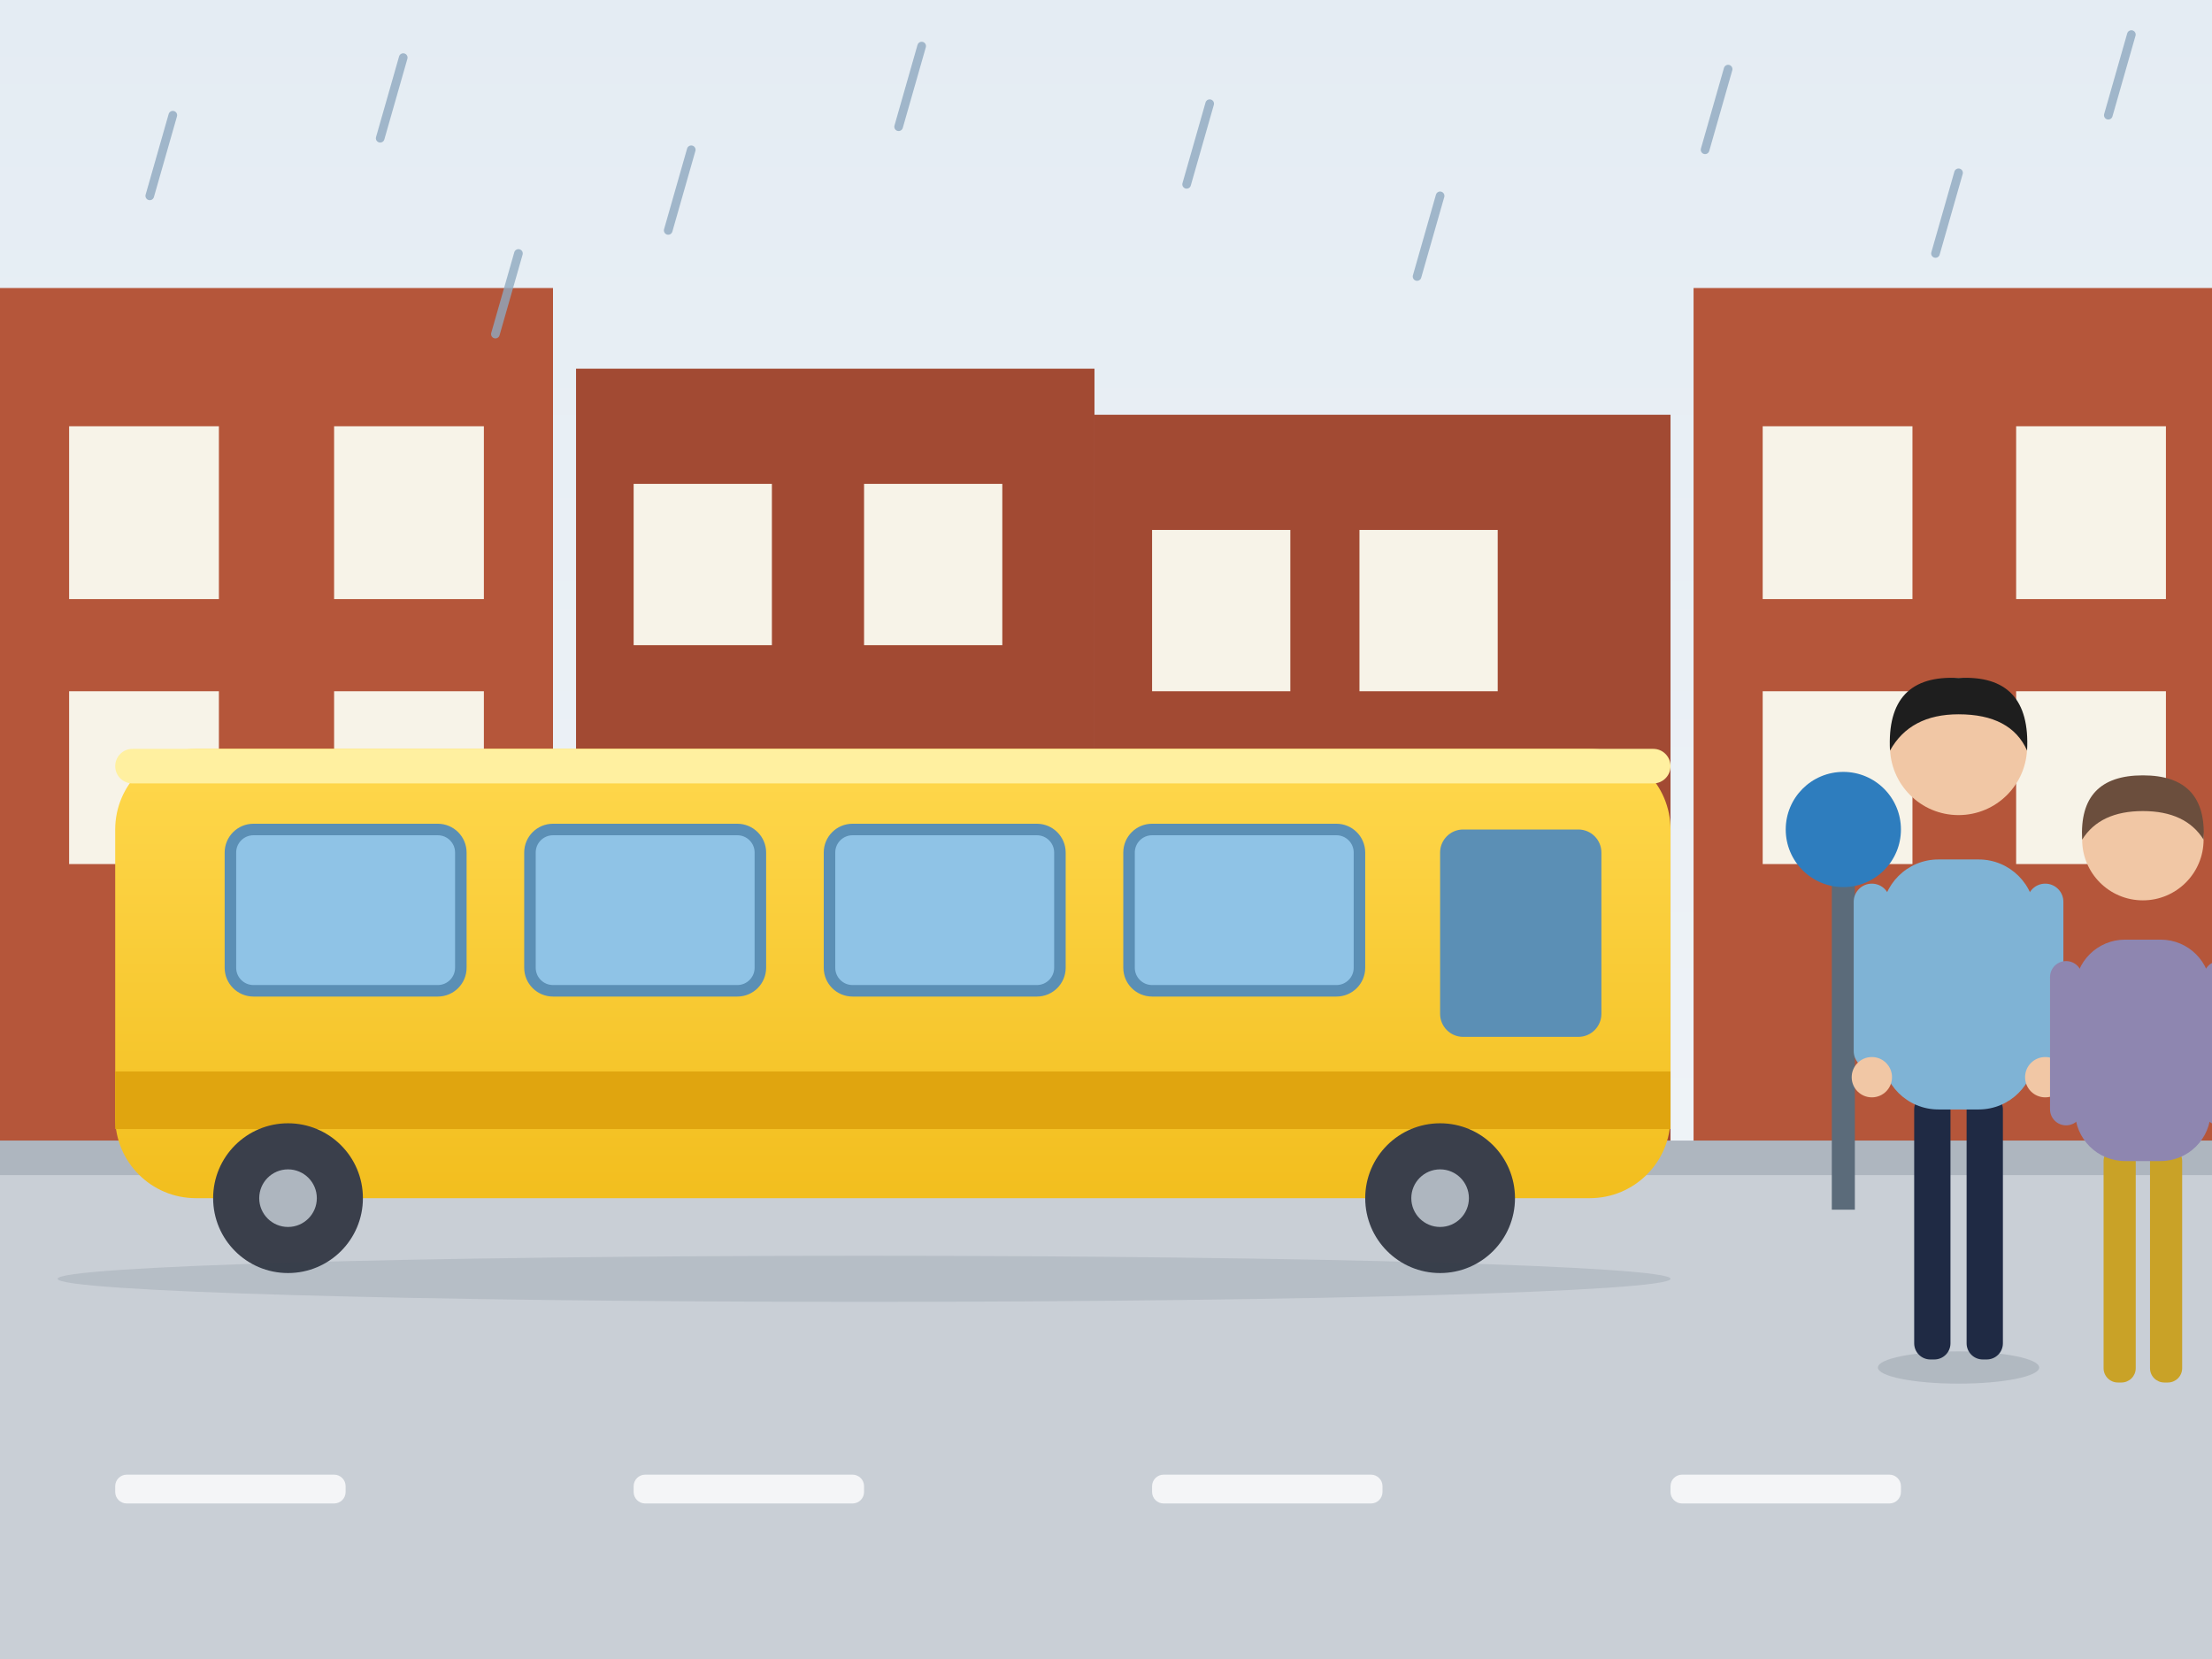
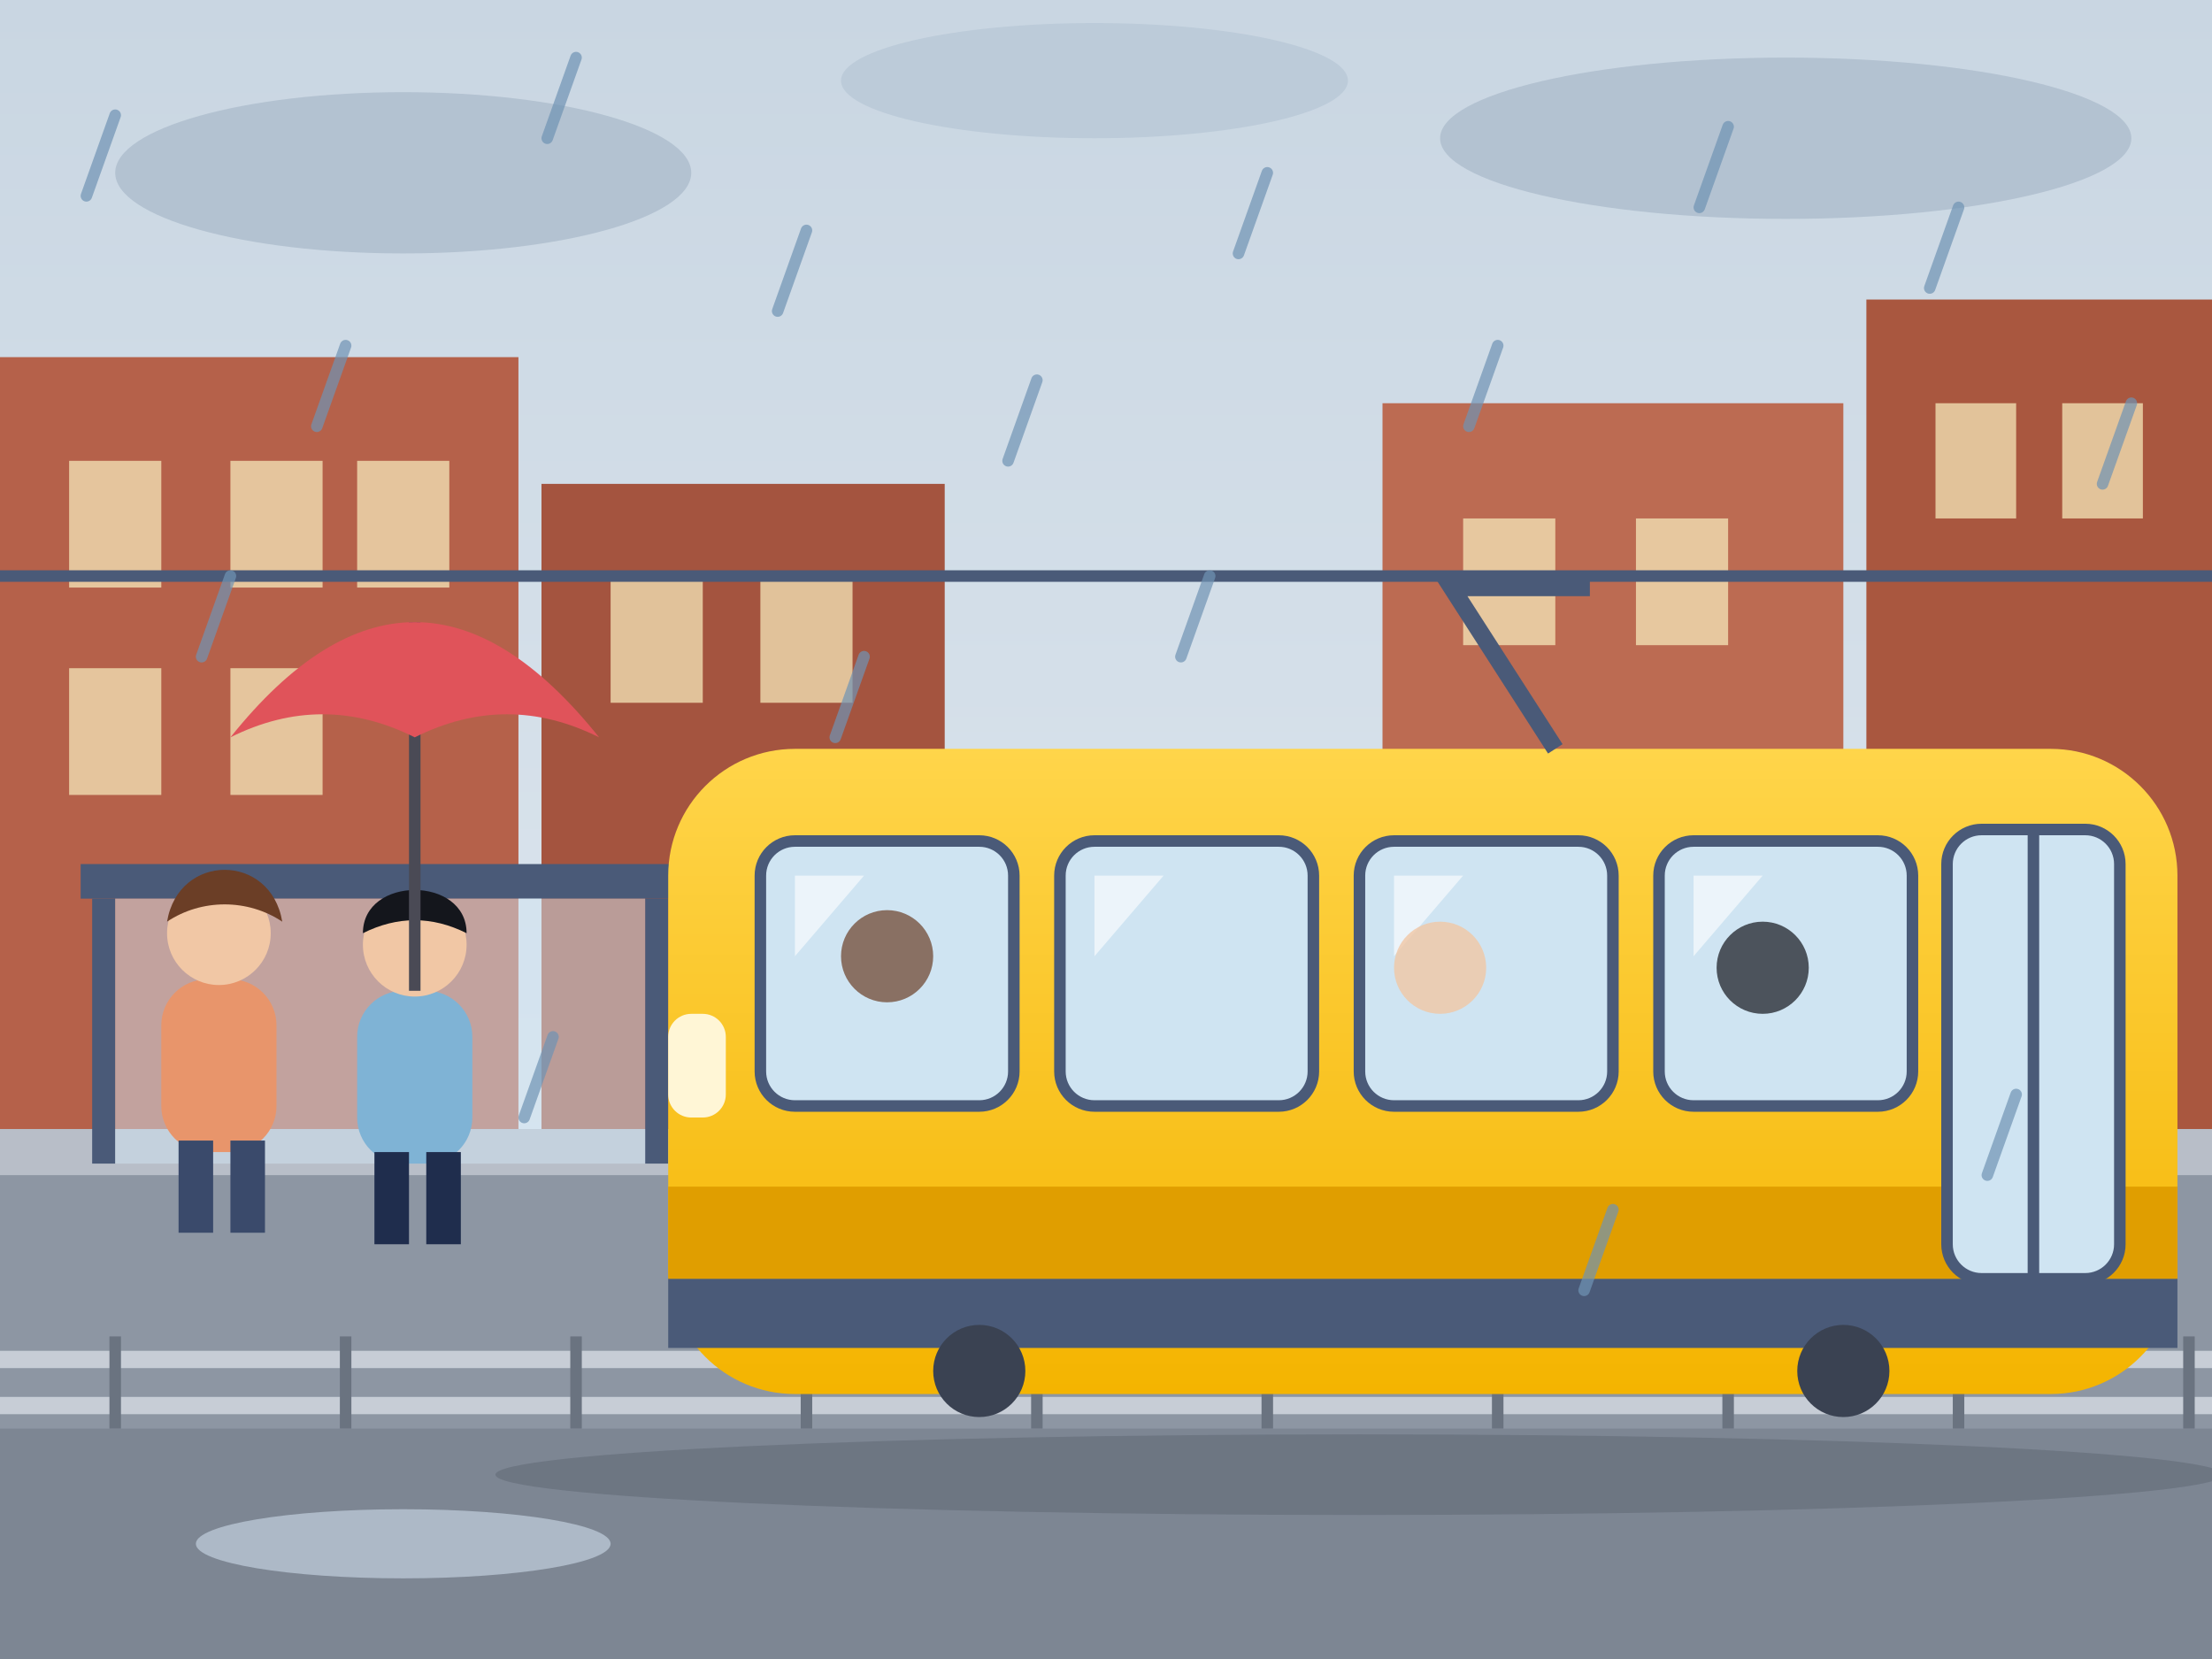
<svg xmlns="http://www.w3.org/2000/svg" viewBox="0 0 384 288" width="384" height="288">
  <defs>
-     <linearGradient id="bg" x1="0" y1="0" x2="0" y2="1">
-       <stop offset="0" stop-color="#E4ECF3" />
-       <stop offset="1" stop-color="#F3F6F9" />
+     <linearGradient id="sky" x1="0" y1="0" x2="0" y2="1">
+       <stop offset="0" stop-color="#C9D6E2" />
+       <stop offset="1" stop-color="#E4ECF3" />
    </linearGradient>
    <linearGradient id="tram" x1="0" y1="0" x2="0" y2="1">
-       <stop offset="0" stop-color="#FFD84D" />
-       <stop offset="1" stop-color="#F2BE1E" />
+       <stop offset="0" stop-color="#FFD54A" />
+       <stop offset="1" stop-color="#F4B400" />
    </linearGradient>
  </defs>
-   <rect width="384" height="288" fill="url(#bg)" />
-   <rect x="0" y="50" width="96" height="150" fill="#B5563A" />
-   <rect x="100" y="64" width="90" height="136" fill="#A24A33" />
-   <rect x="294" y="50" width="90" height="150" fill="#B5563A" />
-   <rect x="190" y="72" width="100" height="128" fill="#A24A33" />
-   <g fill="#F7F3E8">
-     <rect x="12" y="74" width="26" height="30" />
-     <rect x="58" y="74" width="26" height="30" />
-     <rect x="12" y="120" width="26" height="30" />
-     <rect x="58" y="120" width="26" height="30" />
-     <rect x="110" y="84" width="24" height="28" />
-     <rect x="150" y="84" width="24" height="28" />
-     <rect x="200" y="92" width="24" height="28" />
-     <rect x="236" y="92" width="24" height="28" />
-     <rect x="306" y="74" width="26" height="30" />
-     <rect x="350" y="74" width="26" height="30" />
-     <rect x="306" y="120" width="26" height="30" />
-     <rect x="350" y="120" width="26" height="30" />
+   <rect width="384" height="288" fill="url(#sky)" />
+   <ellipse cx="70" cy="30" rx="50" ry="14" fill="#B3C2D1" />
+   <ellipse cx="310" cy="24" rx="60" ry="14" fill="#B3C2D1" />
+   <ellipse cx="190" cy="14" rx="44" ry="10" fill="#BCCBD9" />
+   <rect x="0" y="62" width="90" height="140" fill="#B5614A" />
+   <rect x="94" y="84" width="70" height="118" fill="#A4543F" />
+   <rect x="240" y="70" width="80" height="132" fill="#BC6B52" />
+   <rect x="324" y="52" width="60" height="150" fill="#A9573F" />
+   <g fill="#F6E7B8" opacity="0.75">
+     <rect x="12" y="80" width="16" height="22" />
+     <rect x="40" y="80" width="16" height="22" />
+     <rect x="62" y="80" width="16" height="22" />
+     <rect x="12" y="116" width="16" height="22" />
+     <rect x="40" y="116" width="16" height="22" />
+     <rect x="106" y="100" width="16" height="22" />
+     <rect x="132" y="100" width="16" height="22" />
+     <rect x="254" y="90" width="16" height="22" />
+     <rect x="284" y="90" width="16" height="22" />
+     <rect x="336" y="70" width="14" height="20" />
+     <rect x="358" y="70" width="14" height="20" />
  </g>
-   <g stroke="#8FA9BF" stroke-width="1.5" stroke-linecap="round" opacity="0.8">
-     <line x1="30" y1="20" x2="26" y2="34" />
-     <line x1="70" y1="10" x2="66" y2="24" />
-     <line x1="120" y1="26" x2="116" y2="40" />
-     <line x1="160" y1="8" x2="156" y2="22" />
-     <line x1="210" y1="18" x2="206" y2="32" />
-     <line x1="250" y1="34" x2="246" y2="48" />
-     <line x1="300" y1="12" x2="296" y2="26" />
-     <line x1="340" y1="30" x2="336" y2="44" />
-     <line x1="370" y1="6" x2="366" y2="20" />
-     <line x1="90" y1="44" x2="86" y2="58" />
+   <rect y="196" width="384" height="92" fill="#8D96A3" />
+   <rect y="196" width="384" height="8" fill="#B8BEC8" />
+   <rect y="248" width="384" height="40" fill="#7D8693" />
+   <path d="M0 236 H384 M0 244 H384" stroke="#C7CDD6" stroke-width="3" />
+   <g stroke="#6A7380" stroke-width="2">
+     <path d="M20 232 v16 M60 232 v16 M100 232 v16 M140 232 v16 M180 232 v16 M220 232 v16 M260 232 v16 M300 232 v16 M340 232 v16 M380 232 v16" />
  </g>
-   <rect x="0" y="200" width="384" height="88" fill="#C9CFD6" />
-   <rect x="0" y="198" width="384" height="6" fill="#AEB6BF" />
-   <g fill="#FFFFFF" opacity="0.8">
-     <rect x="20" y="256" width="40" height="5" rx="2" />
-     <rect x="110" y="256" width="40" height="5" rx="2" />
-     <rect x="200" y="256" width="40" height="5" rx="2" />
-     <rect x="290" y="256" width="40" height="5" rx="2" />
+   <rect x="14" y="150" width="104" height="6" fill="#4A5A78" />
+   <rect x="16" y="156" width="4" height="46" fill="#4A5A78" />
+   <rect x="112" y="156" width="4" height="46" fill="#4A5A78" />
+   <rect x="20" y="156" width="92" height="46" fill="#CFE4F2" opacity="0.5" />
+   <rect x="28" y="170" width="20" height="30" rx="8" fill="#E8956B" />
+   <rect x="31" y="198" width="6" height="16" fill="#3A4A6B" />
+   <rect x="40" y="198" width="6" height="16" fill="#3A4A6B" />
+   <circle cx="38" cy="162" r="9" fill="#F1C7A5" />
+   <path d="M29 160 c2 -12 18 -12 20 0 c-6 -4 -14 -4 -20 0z" fill="#6B3E26" />
+   <rect x="62" y="172" width="20" height="30" rx="8" fill="#7FB3D5" />
+   <rect x="65" y="200" width="6" height="16" fill="#1F2D4D" />
+   <rect x="74" y="200" width="6" height="16" fill="#1F2D4D" />
+   <circle cx="72" cy="164" r="9" fill="#F1C7A5" />
+   <path d="M63 162 c0 -10 18 -10 18 0 c-6 -3 -12 -3 -18 0z" fill="#14161C" />
+   <line x1="72" y1="108" x2="72" y2="172" stroke="#4A4A55" stroke-width="2" />
+   <path d="M40 128 q32 -40 64 0 q-16 -8 -32 0 q-16 -8 -32 0z" fill="#E0535A" />
+   <ellipse cx="236" cy="256" rx="150" ry="7" fill="#5D6672" opacity="0.5" />
+   <rect x="116" y="130" width="262" height="112" rx="22" fill="url(#tram)" />
+   <rect x="116" y="206" width="262" height="16" fill="#E09E00" />
+   <rect x="116" y="222" width="262" height="12" fill="#4A5A78" />
+   <g fill="#CFE4F2" stroke="#4A5A78" stroke-width="2">
+     <rect x="132" y="146" width="44" height="46" rx="6" />
+     <rect x="184" y="146" width="44" height="46" rx="6" />
+     <rect x="236" y="146" width="44" height="46" rx="6" />
+     <rect x="288" y="146" width="44" height="46" rx="6" />
  </g>
-   <rect x="318" y="150" width="4" height="60" fill="#5B6B7A" />
-   <circle cx="320" cy="144" r="10" fill="#2E7DBE" />
-   <rect x="20" y="130" width="270" height="78" rx="14" fill="url(#tram)" />
-   <rect x="20" y="186" width="270" height="10" fill="#E0A50F" />
-   <g fill="#8FC3E6" stroke="#5B8FB5" stroke-width="2">
-     <rect x="40" y="144" width="40" height="28" rx="4" />
-     <rect x="92" y="144" width="40" height="28" rx="4" />
-     <rect x="144" y="144" width="40" height="28" rx="4" />
-     <rect x="196" y="144" width="40" height="28" rx="4" />
+   <path d="M138 152 l12 0 l-12 14z M190 152 l12 0 l-12 14z M242 152 l12 0 l-12 14z M294 152 l12 0 l-12 14z" fill="#fff" opacity="0.6" />
+   <rect x="338" y="144" width="30" height="78" rx="6" fill="#CFE4F2" stroke="#4A5A78" stroke-width="2" />
+   <line x1="353" y1="144" x2="353" y2="222" stroke="#4A5A78" stroke-width="2" />
+   <rect x="116" y="176" width="10" height="18" rx="4" fill="#FFF6D6" />
+   <circle cx="154" cy="166" r="8" fill="#6B3E26" opacity="0.7" />
+   <circle cx="250" cy="168" r="8" fill="#F1C7A5" opacity="0.8" />
+   <circle cx="306" cy="168" r="8" fill="#14161C" opacity="0.7" />
+   <path d="M270 130 l-18 -28 l24 0" stroke="#4A5A78" stroke-width="3" fill="none" />
+   <line x1="0" y1="100" x2="384" y2="100" stroke="#4A5A78" stroke-width="2" />
+   <circle cx="170" cy="238" r="8" fill="#3A4252" />
+   <circle cx="320" cy="238" r="8" fill="#3A4252" />
+   <g stroke="#6F93B3" stroke-width="2" stroke-linecap="round" opacity="0.7">
+     <path d="M20 20 l-5 14 M60 60 l-5 14 M100 10 l-5 14 M140 40 l-5 14 M180 66 l-5 14 M220 30 l-5 14 M260 60 l-5 14 M300 22 l-5 14 M340 36 l-5 14 M370 70 l-5 14 M40 100 l-5 14 M150 114 l-5 14 M210 100 l-5 14 M96 180 l-5 14 M350 190 l-5 14 M280 210 l-5 14" />
  </g>
-   <rect x="250" y="144" width="28" height="36" rx="4" fill="#5B8FB5" />
-   <rect x="20" y="130" width="270" height="6" rx="3" fill="#FFF0A0" />
-   <circle cx="50" cy="208" r="13" fill="#3A3F4B" />
-   <circle cx="50" cy="208" r="5" fill="#AEB6BF" />
-   <circle cx="250" cy="208" r="13" fill="#3A3F4B" />
-   <circle cx="250" cy="208" r="5" fill="#AEB6BF" />
-   <ellipse cx="150" cy="222" rx="140" ry="4" fill="#2B3A4A" opacity="0.12" />
-   <g transform="translate(340,236) scale(0.7)">
-     <ellipse cx="0" cy="2" rx="20" ry="4" fill="#2B3A4A" opacity="0.15" />
-     <rect x="-11" y="-66" width="9" height="66" rx="4" fill="#1F2A44" />
-     <rect x="2" y="-66" width="9" height="66" rx="4" fill="#1F2A44" />
-     <rect x="-19" y="-124" width="38" height="62" rx="14" fill="#7FB3D5" />
-     <rect x="-26" y="-118" width="9" height="46" rx="4.5" fill="#7FB3D5" />
-     <rect x="17" y="-118" width="9" height="46" rx="4.5" fill="#7FB3D5" />
-     <circle cx="-21.5" cy="-70" r="5" fill="#F1C7A5" />
-     <circle cx="21.5" cy="-70" r="5" fill="#F1C7A5" />
-     <circle cx="0" cy="-152" r="17" fill="#F1C7A5" />
-     <path d="M-17 -151 Q-18 -170 0 -169 Q18 -170 17 -151 Q13 -160 0 -160 Q-12 -160 -17 -151Z" fill="#1E1E1E" />
-   </g>
-   <g transform="translate(372,240) scale(0.62)">
-     <rect x="-11" y="-66" width="9" height="66" rx="4" fill="#C9A227" />
-     <rect x="2" y="-66" width="9" height="66" rx="4" fill="#C9A227" />
-     <rect x="-19" y="-124" width="38" height="62" rx="14" fill="#8E86B0" />
-     <rect x="-26" y="-118" width="9" height="46" rx="4.5" fill="#8E86B0" />
-     <rect x="17" y="-118" width="9" height="46" rx="4.5" fill="#8E86B0" />
-     <circle cx="0" cy="-152" r="17" fill="#F1C7A5" />
-     <path d="M-17 -152 Q-18 -170 0 -170 Q18 -170 17 -152 Q12 -160 0 -160 Q-12 -160 -17 -152Z" fill="#6B4E3D" />
-   </g>
+   <ellipse cx="70" cy="268" rx="36" ry="6" fill="#B9C6D4" opacity="0.8" />
</svg>
